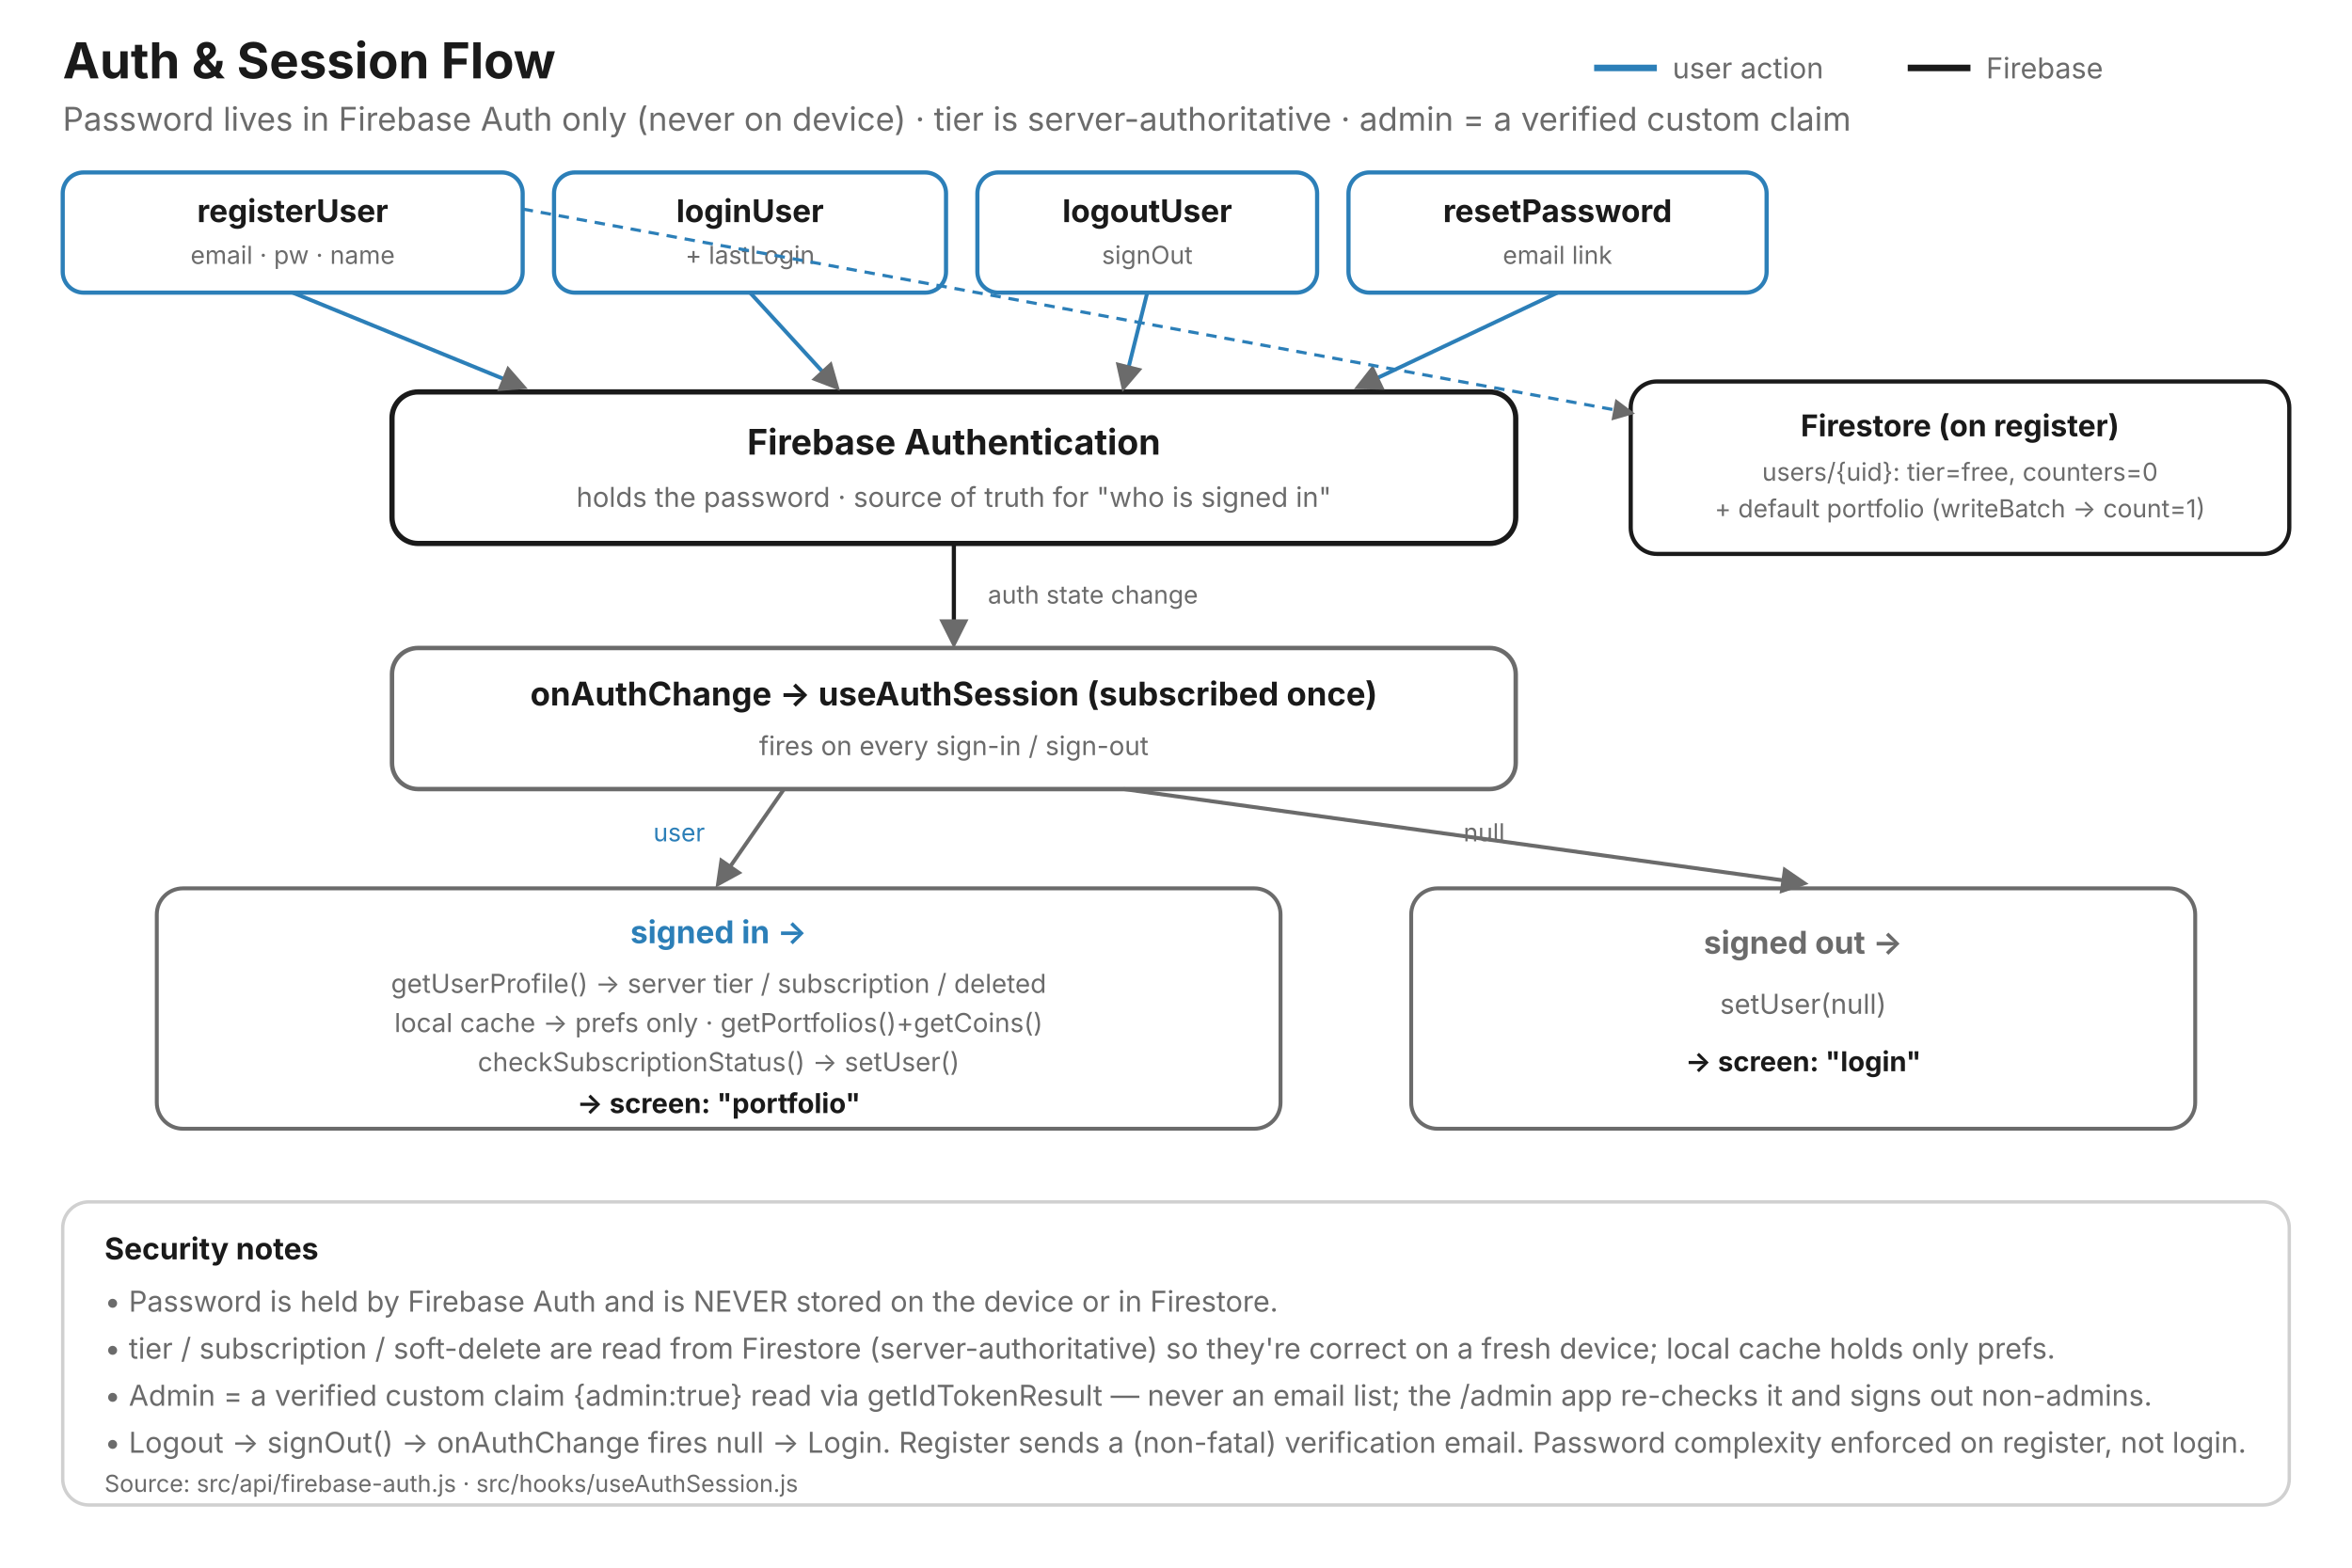
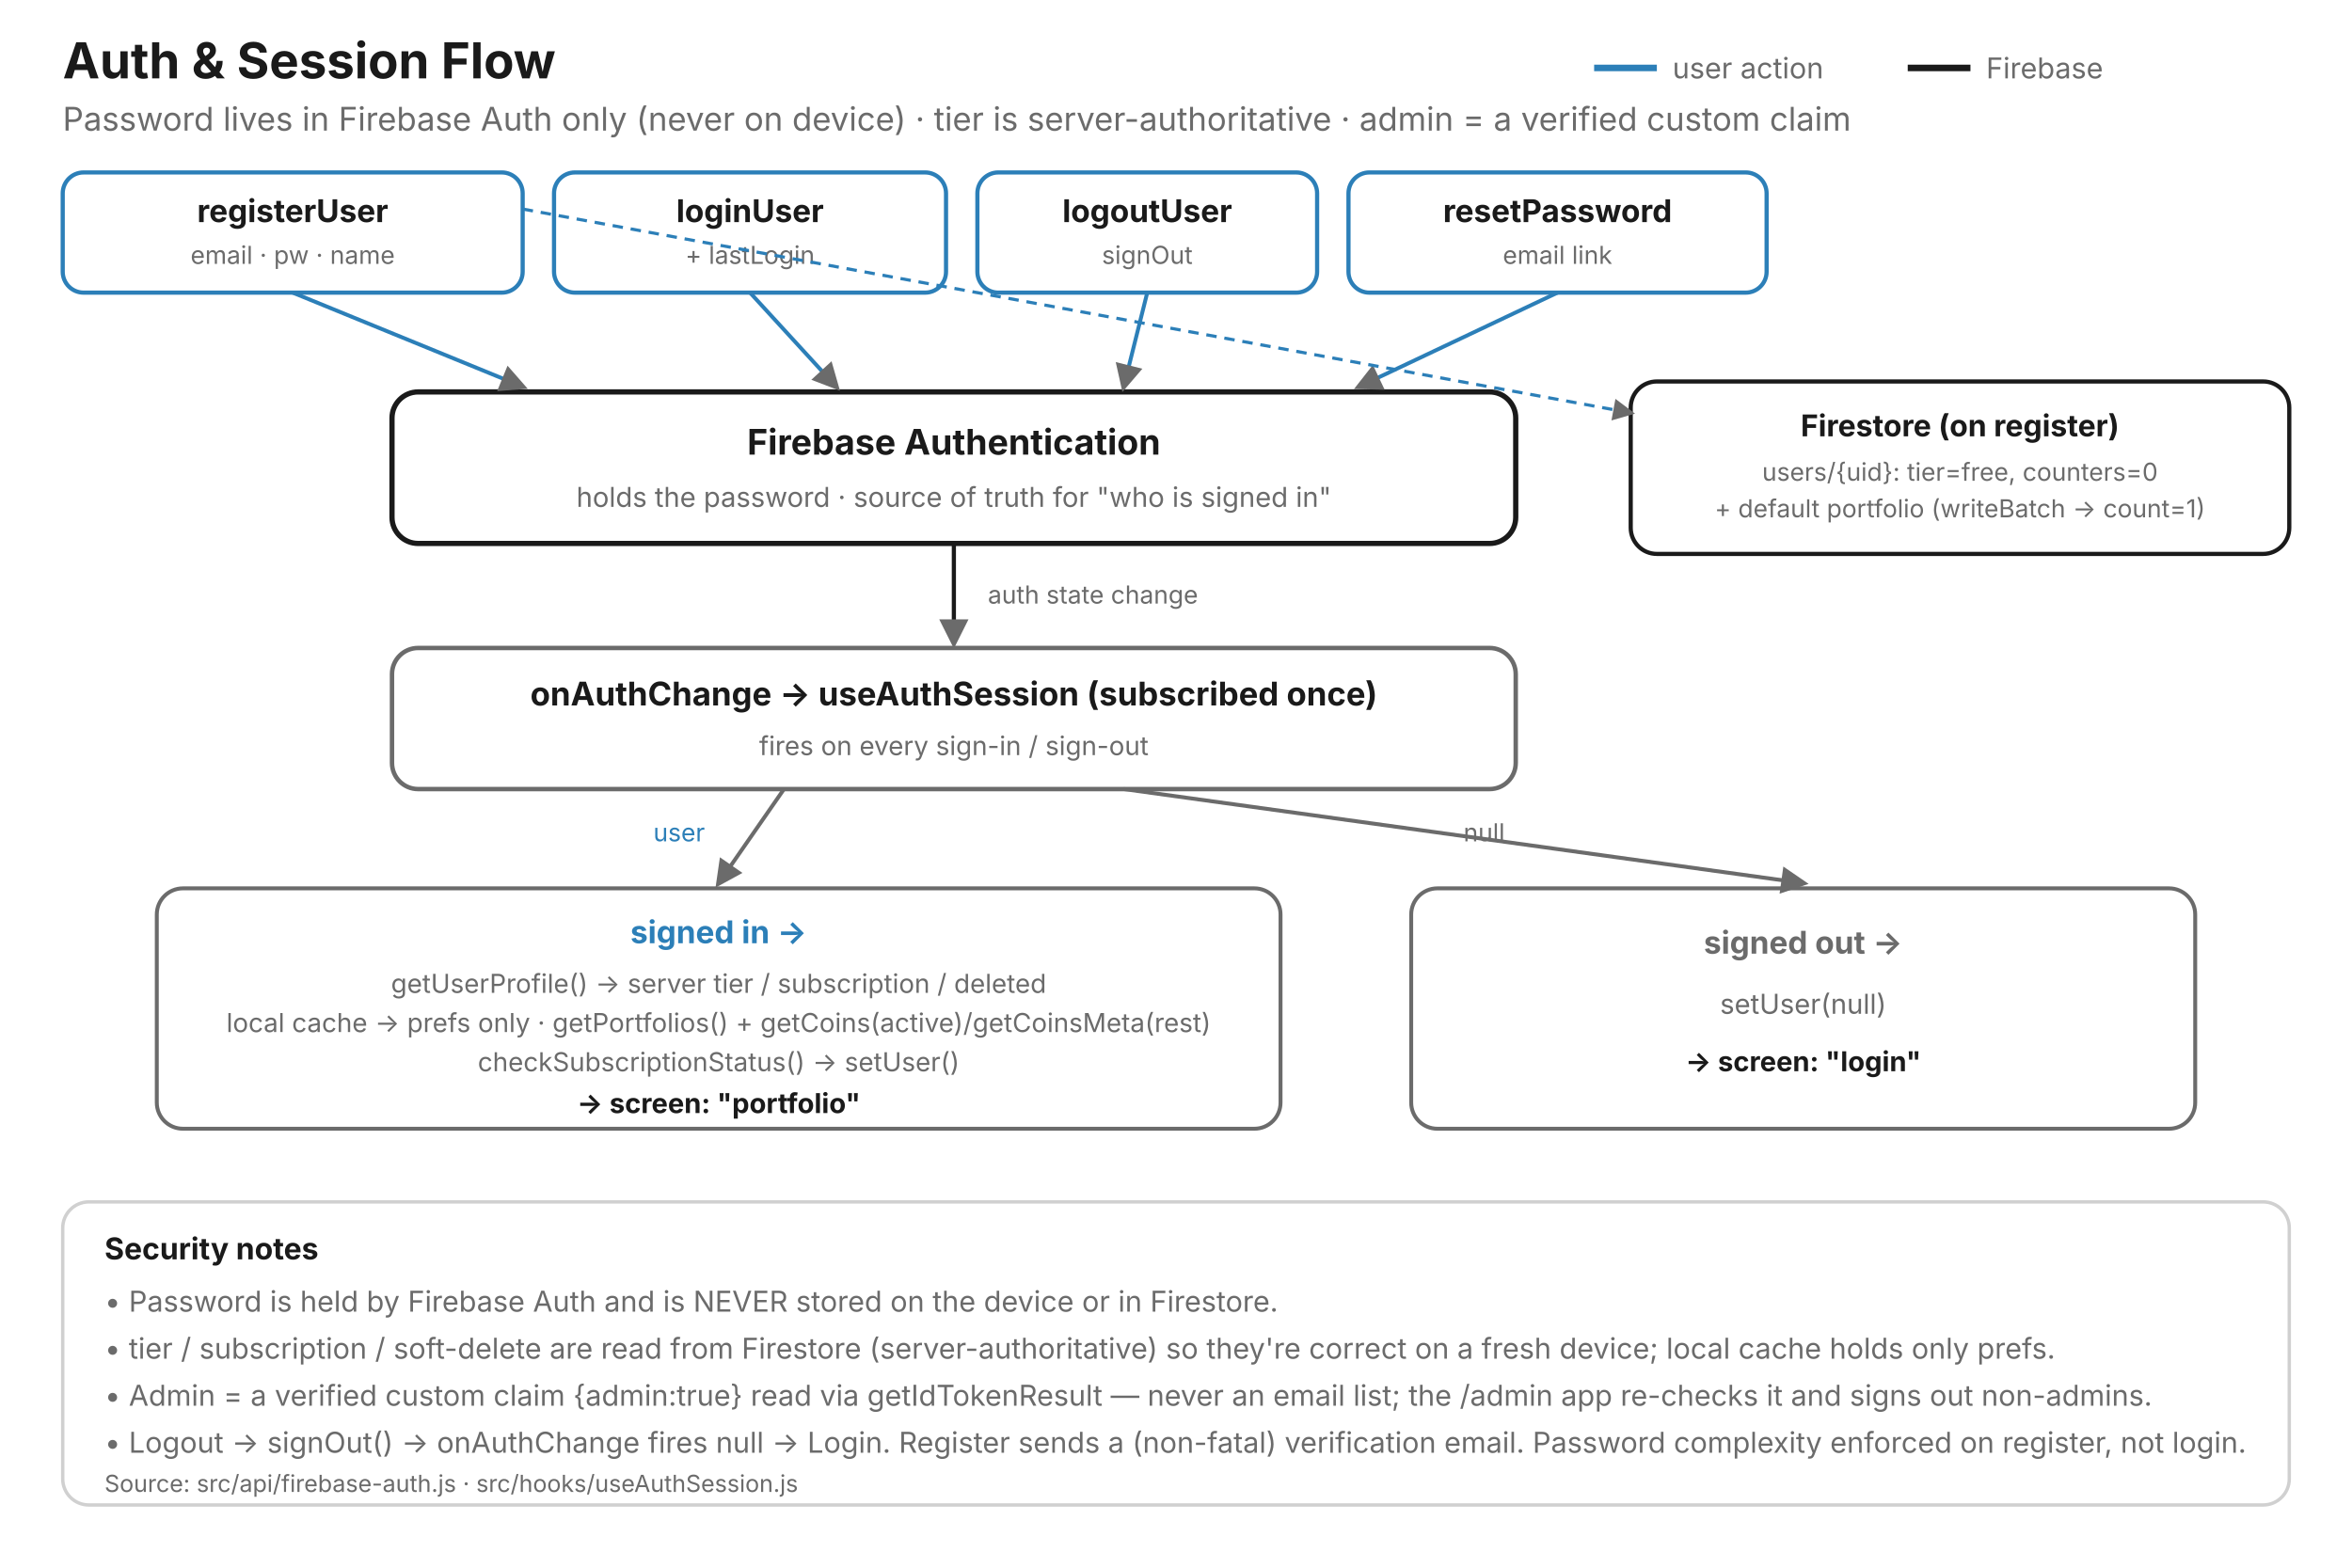
<svg xmlns="http://www.w3.org/2000/svg" viewBox="0 0 900 600" role="img" font-family="system-ui, -apple-system, sans-serif">
  <defs>
    <marker id="as_a" viewBox="0 0 10 10" refX="8" refY="5" markerWidth="7" markerHeight="7" orient="auto-start-reverse">
      <path d="M0 0 L10 5 L0 10 z" fill="var(--color-text-secondary,#6b6b6b)" />
    </marker>
  </defs>
  <text x="24" y="30" font-size="19" font-weight="700" fill="var(--color-text-primary,#1a1a1a)">Auth &amp; Session Flow</text>
  <text x="24" y="50" font-size="12.5" fill="var(--color-text-secondary,#6b6b6b)">Password lives in Firebase Auth only (never on device) · tier is server-authoritative · admin = a verified custom claim</text>
  <line x1="610" y1="26" x2="634" y2="26" stroke="var(--color-text-info,#2c7fb8)" stroke-width="2.5" />
  <text x="640" y="30" font-size="11" fill="var(--color-text-secondary,#6b6b6b)">user action</text>
  <line x1="730" y1="26" x2="754" y2="26" stroke="var(--color-text-primary,#1a1a1a)" stroke-width="2.5" />
  <text x="760" y="30" font-size="11" fill="var(--color-text-secondary,#6b6b6b)">Firebase</text>
  <rect x="24" y="66" width="176" height="46" rx="8" fill="var(--color-background-primary,#fff)" stroke="var(--color-text-info,#2c7fb8)" stroke-width="1.6" />
  <text x="112" y="85" font-size="12" font-weight="700" text-anchor="middle" fill="var(--color-text-primary,#1a1a1a)">registerUser</text>
  <text x="112" y="101" font-size="9.5" text-anchor="middle" fill="var(--color-text-secondary,#6b6b6b)">email · pw · name</text>
  <rect x="212" y="66" width="150" height="46" rx="8" fill="var(--color-background-primary,#fff)" stroke="var(--color-text-info,#2c7fb8)" stroke-width="1.6" />
  <text x="287" y="85" font-size="12" font-weight="700" text-anchor="middle" fill="var(--color-text-primary,#1a1a1a)">loginUser</text>
  <text x="287" y="101" font-size="9.5" text-anchor="middle" fill="var(--color-text-secondary,#6b6b6b)">+ lastLogin</text>
  <rect x="374" y="66" width="130" height="46" rx="8" fill="var(--color-background-primary,#fff)" stroke="var(--color-text-info,#2c7fb8)" stroke-width="1.6" />
  <text x="439" y="85" font-size="12" font-weight="700" text-anchor="middle" fill="var(--color-text-primary,#1a1a1a)">logoutUser</text>
  <text x="439" y="101" font-size="9.5" text-anchor="middle" fill="var(--color-text-secondary,#6b6b6b)">signOut</text>
  <rect x="516" y="66" width="160" height="46" rx="8" fill="var(--color-background-primary,#fff)" stroke="var(--color-text-info,#2c7fb8)" stroke-width="1.6" />
  <text x="596" y="85" font-size="12" font-weight="700" text-anchor="middle" fill="var(--color-text-primary,#1a1a1a)">resetPassword</text>
  <text x="596" y="101" font-size="9.5" text-anchor="middle" fill="var(--color-text-secondary,#6b6b6b)">email link</text>
  <rect x="150" y="150" width="430" height="58" rx="10" fill="var(--color-background-primary,#fff)" stroke="var(--color-text-primary,#1a1a1a)" stroke-width="2" />
  <text x="365" y="174" font-size="13.5" font-weight="700" text-anchor="middle" fill="var(--color-text-primary,#1a1a1a)">Firebase Authentication</text>
  <text x="365" y="194" font-size="10.5" text-anchor="middle" fill="var(--color-text-secondary,#6b6b6b)">holds the password · source of truth for "who is signed in"</text>
  <line x1="112" y1="112" x2="200" y2="148" stroke="var(--color-text-info,#2c7fb8)" stroke-width="1.5" marker-end="url(#as_a)" />
  <line x1="287" y1="112" x2="320" y2="148" stroke="var(--color-text-info,#2c7fb8)" stroke-width="1.5" marker-end="url(#as_a)" />
  <line x1="439" y1="112" x2="430" y2="148" stroke="var(--color-text-info,#2c7fb8)" stroke-width="1.5" marker-end="url(#as_a)" />
  <line x1="596" y1="112" x2="520" y2="148" stroke="var(--color-text-info,#2c7fb8)" stroke-width="1.5" marker-end="url(#as_a)" />
  <rect x="624" y="146" width="252" height="66" rx="10" fill="var(--color-background-primary,#fff)" stroke="var(--color-text-primary,#1a1a1a)" stroke-width="1.6" />
  <text x="750" y="167" font-size="11.5" font-weight="700" text-anchor="middle" fill="var(--color-text-primary,#1a1a1a)">Firestore (on register)</text>
  <text x="750" y="184" font-size="9.5" text-anchor="middle" fill="var(--color-text-secondary,#6b6b6b)">users/{uid}: tier=free, counters=0</text>
  <text x="750" y="198" font-size="9.5" text-anchor="middle" fill="var(--color-text-secondary,#6b6b6b)">+ default portfolio (writeBatch → count=1)</text>
  <line x1="200" y1="80" x2="624" y2="158" stroke="var(--color-text-info,#2c7fb8)" stroke-width="1.2" stroke-dasharray="4 3" marker-end="url(#as_a)" />
  <rect x="150" y="248" width="430" height="54" rx="10" fill="var(--color-background-primary,#fff)" stroke="var(--color-text-secondary,#6b6b6b)" stroke-width="1.7" />
  <text x="365" y="270" font-size="12.5" font-weight="700" text-anchor="middle" fill="var(--color-text-primary,#1a1a1a)">onAuthChange → useAuthSession (subscribed once)</text>
  <text x="365" y="289" font-size="10" text-anchor="middle" fill="var(--color-text-secondary,#6b6b6b)">fires on every sign-in / sign-out</text>
  <line x1="365" y1="208" x2="365" y2="246" stroke="var(--color-text-primary,#1a1a1a)" stroke-width="1.6" marker-end="url(#as_a)" />
  <text x="378" y="231" font-size="9.5" fill="var(--color-text-secondary,#6b6b6b)">auth state change</text>
  <rect x="60" y="340" width="430" height="92" rx="10" fill="var(--color-background-primary,#fff)" stroke="var(--color-text-secondary,#6b6b6b)" stroke-width="1.5" />
  <text x="275" y="361" font-size="12" font-weight="700" text-anchor="middle" fill="var(--color-text-info,#2c7fb8)">signed in →</text>
  <text x="275" y="380" font-size="10" text-anchor="middle" fill="var(--color-text-secondary,#6b6b6b)">getUserProfile() → server tier / subscription / deleted</text>
-   <text x="275" y="395" font-size="10" text-anchor="middle" fill="var(--color-text-secondary,#6b6b6b)">local cache → prefs only · getPortfolios()+getCoins()</text>
+   <text x="275" y="395" font-size="10" text-anchor="middle" fill="var(--color-text-secondary,#6b6b6b)">local cache → prefs only · getPortfolios() + getCoins(active)/getCoinsMeta(rest)</text>
  <text x="275" y="410" font-size="10" text-anchor="middle" fill="var(--color-text-secondary,#6b6b6b)">checkSubscriptionStatus() → setUser()</text>
  <text x="275" y="426" font-size="10.5" font-weight="700" text-anchor="middle" fill="var(--color-text-primary,#1a1a1a)">→ screen: "portfolio"</text>
  <rect x="540" y="340" width="300" height="92" rx="10" fill="var(--color-background-primary,#fff)" stroke="var(--color-text-secondary,#6b6b6b)" stroke-width="1.5" />
  <text x="690" y="365" font-size="12" font-weight="700" text-anchor="middle" fill="var(--color-text-secondary,#6b6b6b)">signed out →</text>
  <text x="690" y="388" font-size="10.5" text-anchor="middle" fill="var(--color-text-secondary,#6b6b6b)">setUser(null)</text>
  <text x="690" y="410" font-size="10.5" font-weight="700" text-anchor="middle" fill="var(--color-text-primary,#1a1a1a)">→ screen: "login"</text>
  <line x1="300" y1="302" x2="275" y2="338" stroke="var(--color-text-secondary,#6b6b6b)" stroke-width="1.5" marker-end="url(#as_a)" />
  <text x="250" y="322" font-size="9.5" fill="var(--color-text-info,#2c7fb8)">user</text>
  <line x1="430" y1="302" x2="690" y2="338" stroke="var(--color-text-secondary,#6b6b6b)" stroke-width="1.5" marker-end="url(#as_a)" />
  <text x="560" y="322" font-size="9.5" fill="var(--color-text-secondary,#6b6b6b)">null</text>
  <rect x="24" y="460" width="852" height="116" rx="10" fill="var(--color-background-primary,#fff)" stroke="var(--color-border-secondary,#d0d0d0)" stroke-width="1.3" />
  <text x="40" y="482" font-size="11.5" font-weight="700" fill="var(--color-text-primary,#1a1a1a)">Security notes</text>
  <text x="40" y="502" font-size="11" fill="var(--color-text-secondary,#6b6b6b)">• Password is held by Firebase Auth and is NEVER stored on the device or in Firestore.</text>
  <text x="40" y="520" font-size="11" fill="var(--color-text-secondary,#6b6b6b)">• tier / subscription / soft-delete are read from Firestore (server-authoritative) so they're correct on a fresh device; local cache holds only prefs.</text>
  <text x="40" y="538" font-size="11" fill="var(--color-text-secondary,#6b6b6b)">• Admin = a verified custom claim {admin:true} read via getIdTokenResult — never an email list; the /admin app re-checks it and signs out non-admins.</text>
  <text x="40" y="556" font-size="11" fill="var(--color-text-secondary,#6b6b6b)">• Logout → signOut() → onAuthChange fires null → Login. Register sends a (non-fatal) verification email. Password complexity enforced on register, not login.</text>
  <text x="40" y="571" font-size="9" fill="var(--color-text-secondary,#6b6b6b)">Source: src/api/firebase-auth.js · src/hooks/useAuthSession.js</text>
</svg>
